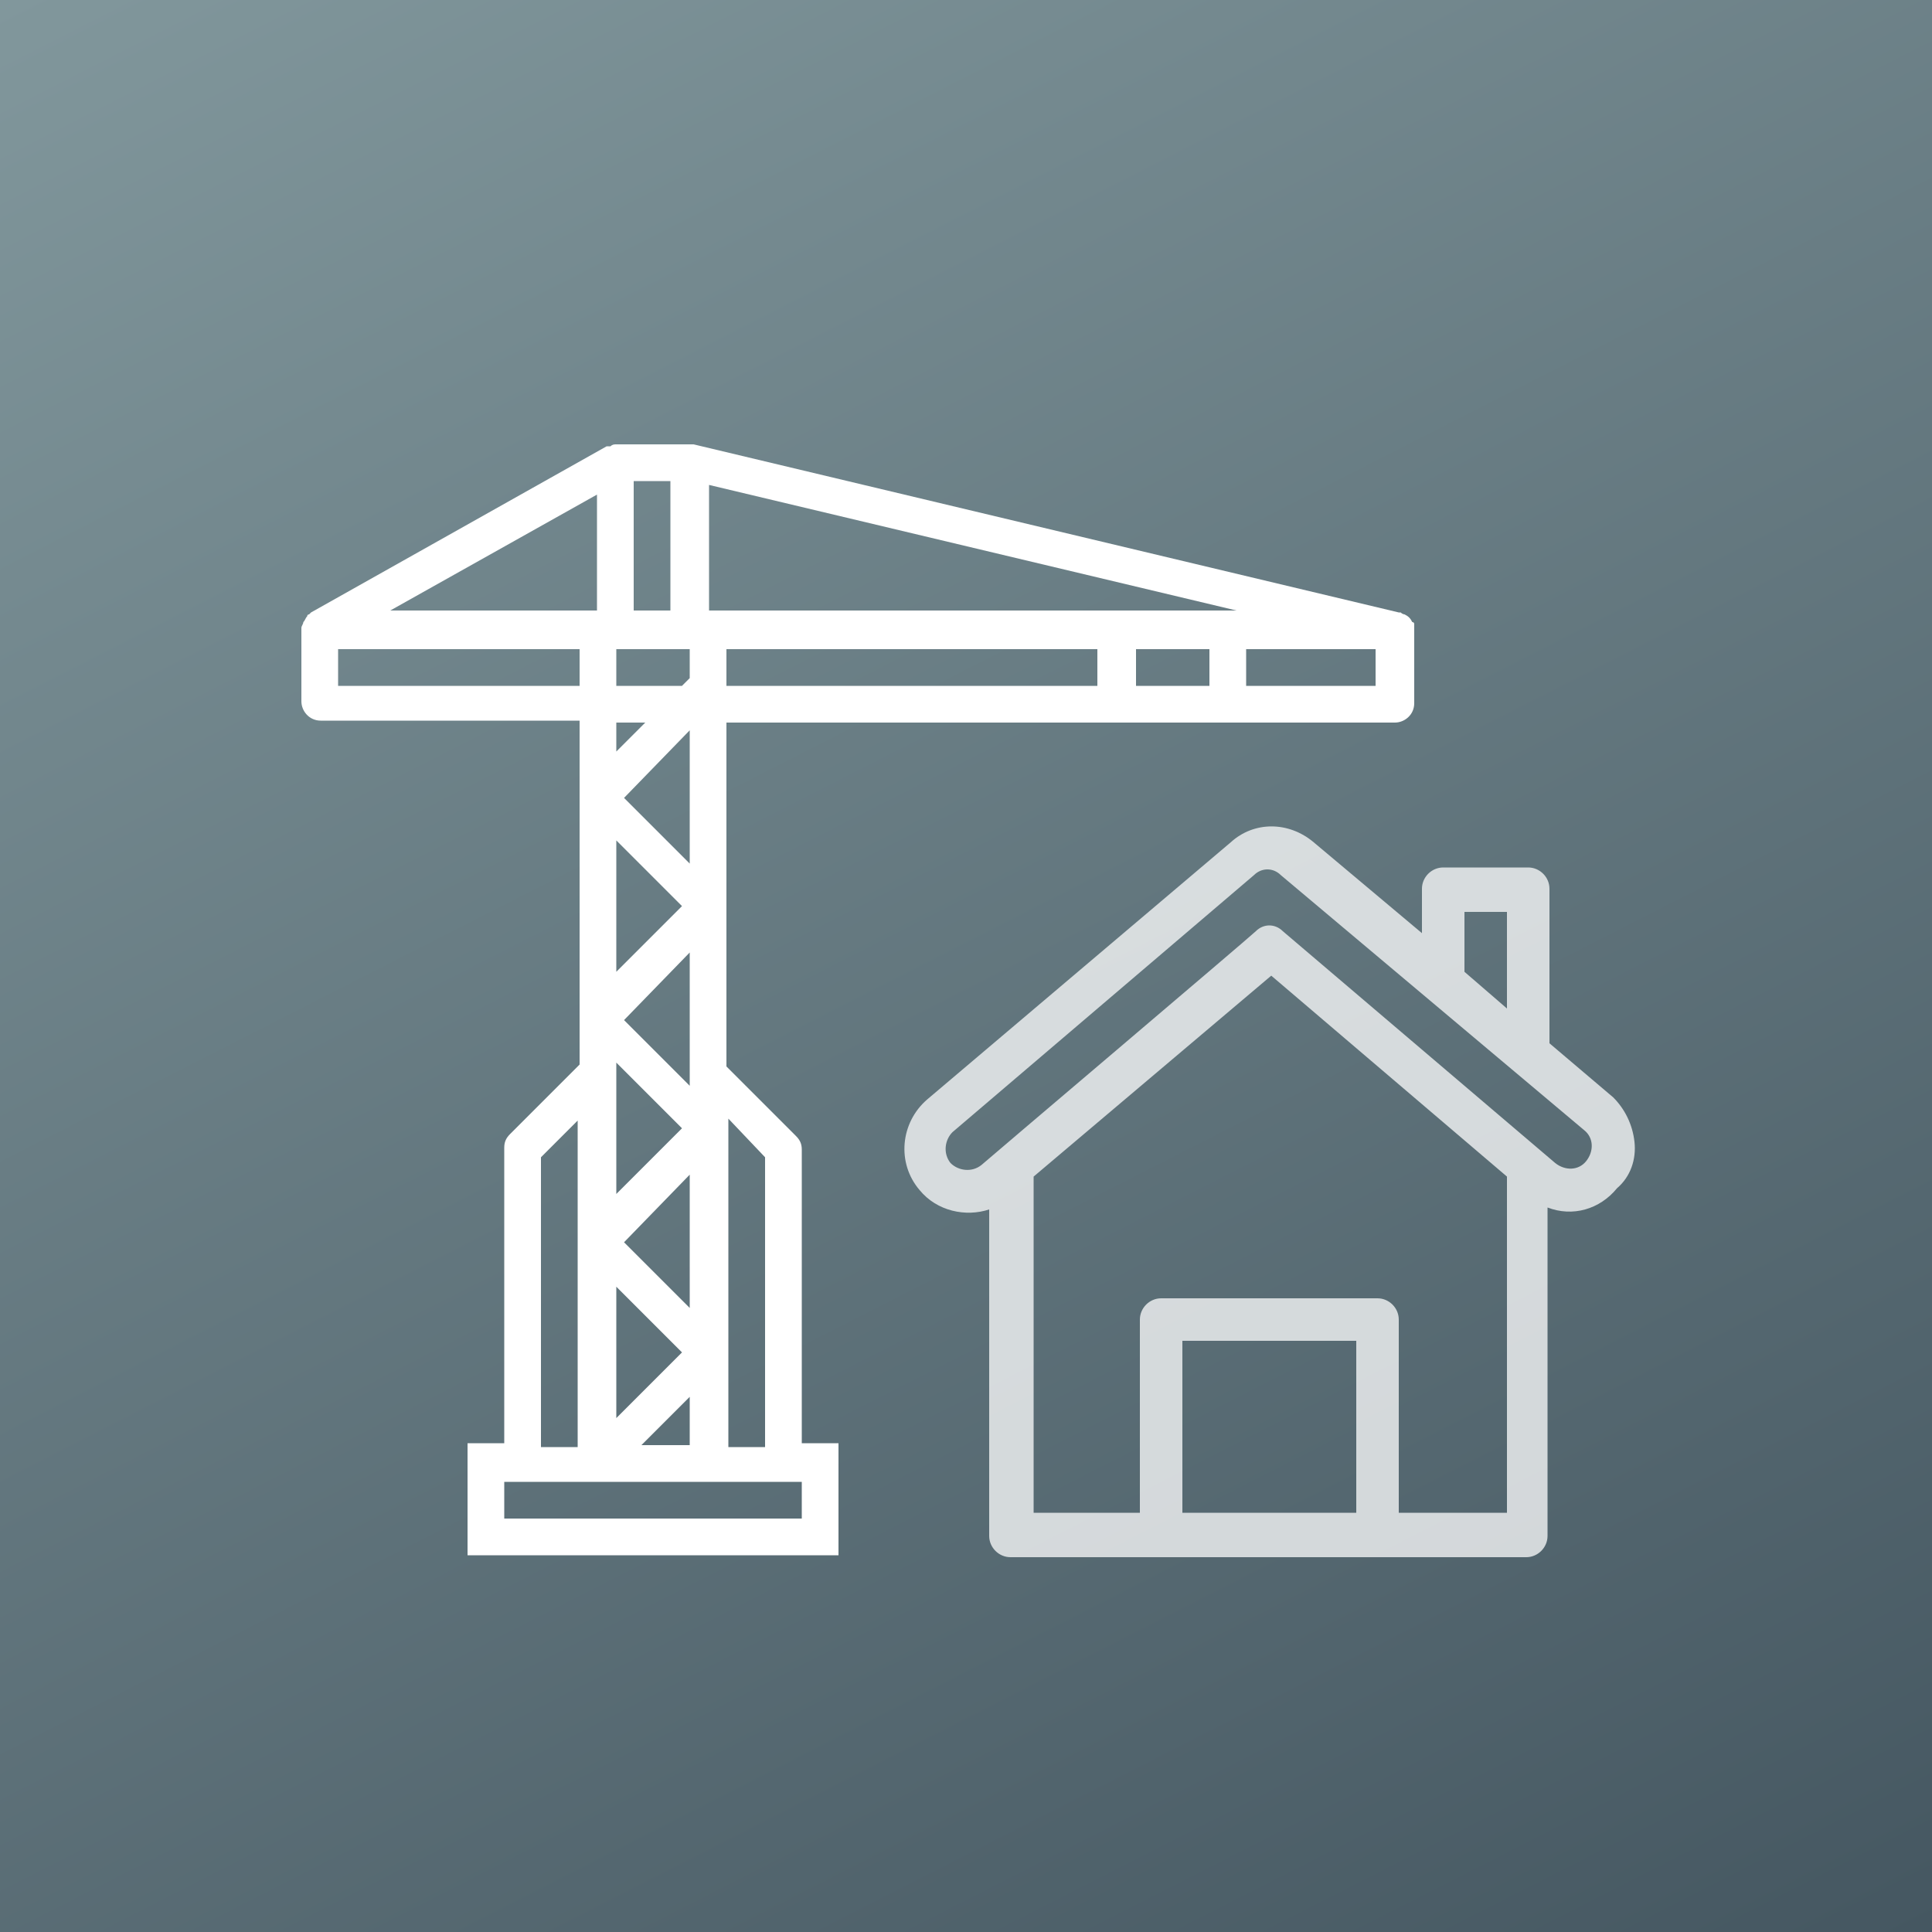
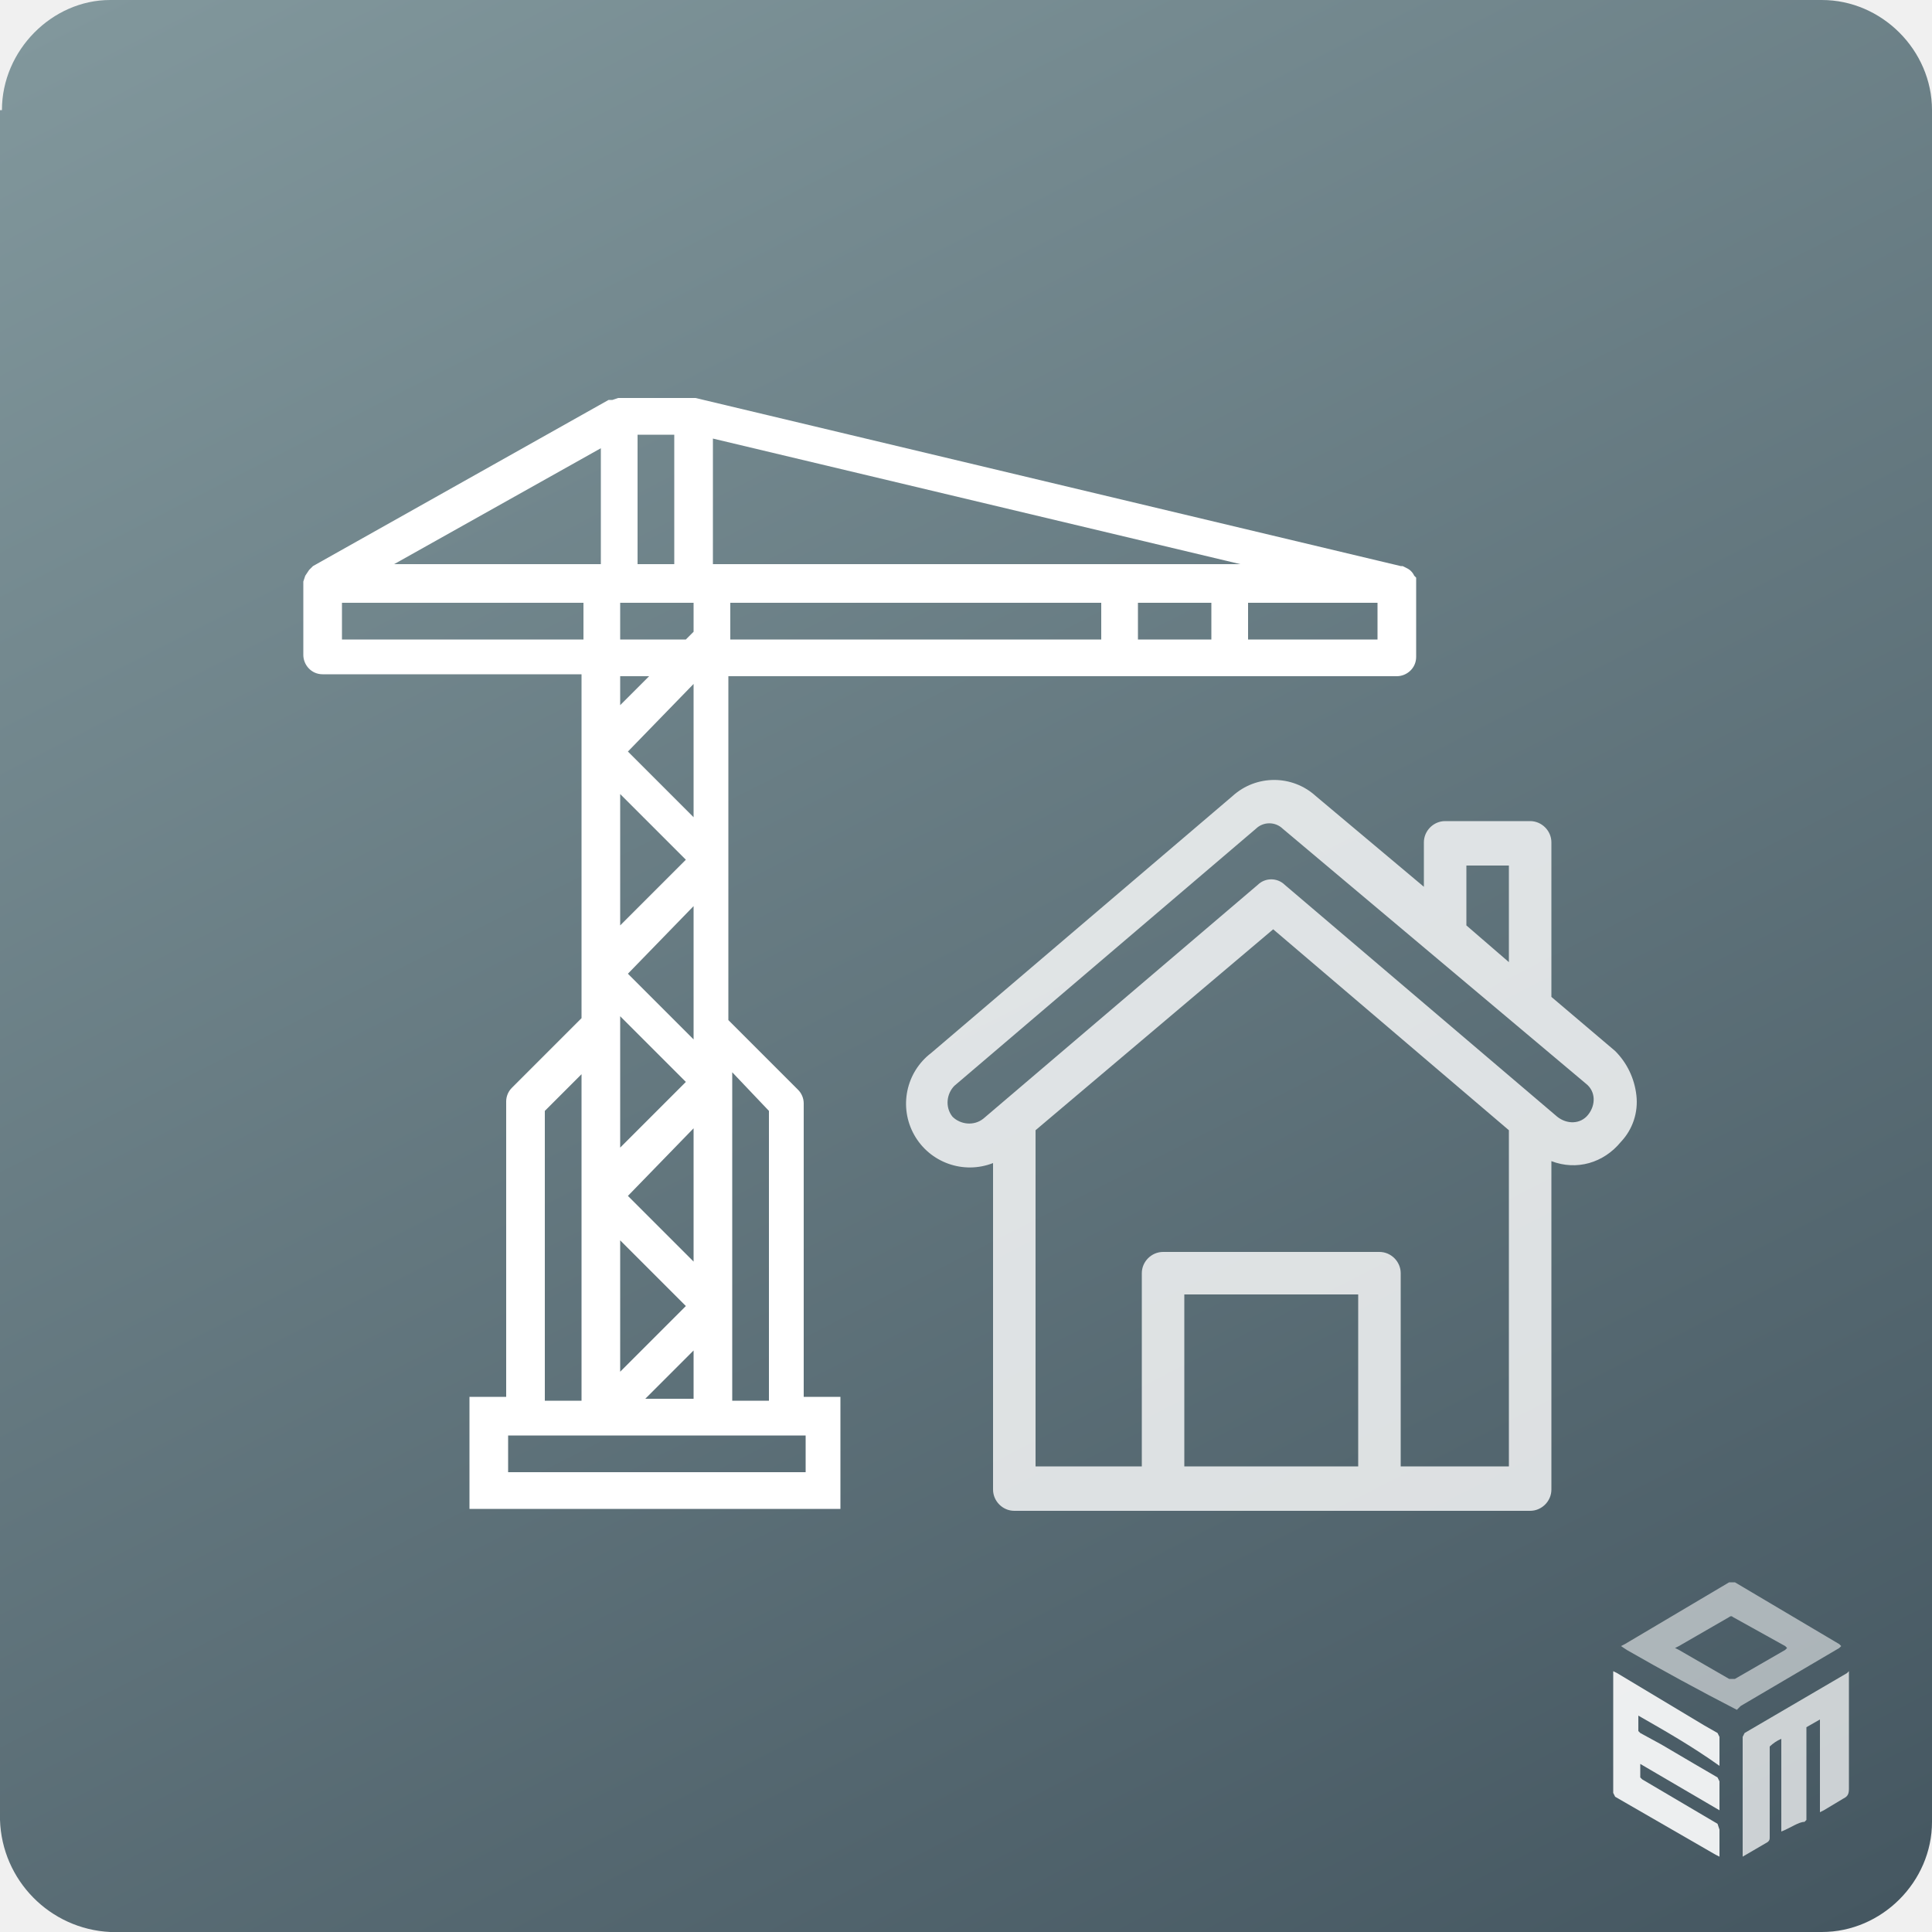
<svg xmlns="http://www.w3.org/2000/svg" viewBox="0 0 100 100">
-   <style>.st0{display:none}.st2{display:inline}.st4{fill:#fff}</style>
-   <g id="Referenzen" class="st0">
-     <linearGradient id="SVGID_1_" gradientUnits="userSpaceOnUse" x1="80.531" y1="109.92" x2="19.469" y2="-9.92">
-       <stop offset="0" stop-color="#5d4b41" />
-       <stop offset="1" stop-color="#9e8a78" />
-     </linearGradient>
-     <path fill="url(#SVGID_1_)" d="M0 0h100v100H0z" />
-     <g class="st2">
-       <path d="M81.9 66.5c-.1-.3-.3-.4-.6-.5l-5.9-2.2c-.5-.2-1.1.1-1.3.6l-.4 1-6.9-2.5c-.2-.1-.4-.1-.5 0L52 65.4c-1.3.2-2.4 1.1-3 2.2l-6.5-2.4c-1-.4-2.2-.3-3.2.1-1.3.6-2.2 1.8-2.4 3.2-.3 2 .9 3.9 2.9 4.6l18.6 6.8 3 1.1c.2.1.5.1.7 0l6-2 .6.2-.4 1c-.2.5.1 1.1.6 1.3l5.9 2.2c.5.2 1.1-.1 1.3-.6l5.7-15.8c.2-.3.2-.6.1-.8zM67.7 76.9l-6 2-21.2-7.7c-1-.3-1.6-1.3-1.5-2.3.1-.6.5-1.2 1-1.5.5-.3 1.2-.4 1.8-.2l6.8 2.5v.6c.4 2.3 2.6 3.8 4.9 3.4l11.8-2.1-.4-2.1-11.8 2.1c-1.1.2-2.2-.6-2.4-1.7v-.7-.1c0-.1 0-.2.1-.3.3-.7.9-1.2 1.6-1.4l14-2.5 6.6 2.4-3.6 9.9-1-.4c-.2 0-.5 0-.7.1zm6.9 4.5L70.7 80l5-13.8 3.9 1.4-5 13.8z" opacity=".7" fill="#fff" />
-       <path class="st4" d="M39.7 47.2l2-1.5V59c0 1.2.9 2.1 2.1 2.1h18.9c1.2 0 2.1-.9 2.1-2.1V45.7l2 1.5c.5.4 1.1.6 1.7.6 1 0 1.9-.5 2.5-1.3.9-1.3.5-3.1-.8-4l-8-5.6c.3-.2.5-.5.7-.8 1-1.7.7-3.8-.7-5.1l-8.5-8.5c-1.4-1.4-3.2-2.2-5.2-2.2h-11c-.1 0-.3 0-.4.1L30 23.3h-.8v-2.1c0-.6-.5-1-1-1h-8.4c-.6 0-1.1.5-1.1 1V38c0 .6.5 1 1.1 1h8.4c.6 0 1-.5 1-1v-2.1h.2c.8 2.5 4.1 4.2 7.2 4.2 3.1 0 6.4-1.7 7.2-4.2h1.8l-9.2 6.5c-1.3.9-1.6 2.7-.7 4 .8 1.4 2.7 1.7 4 .8zM27 37h-6.3V22.3H27V37zm21 22v-6.3h4.2V59H48zm14.7 0h-8.4v-7.3c0-.6-.5-1-1.1-1H47c-.6 0-1.1.5-1.1 1V59h-2.1V44.2l9.4-6.9 9.4 6.9V59zM42.8 33.8c-.6 0-1 .5-1 1 0 1.6-2.6 3.1-5.2 3.1s-5.2-1.6-5.2-3.1c0-.6-.5-1-1.1-1h-1v-8.4h1c.1 0 .3 0 .4-.1l7.1-3.1h10.8c1.4 0 2.7.5 3.7 1.5l8.5 8.5c.7.6.8 1.7.4 2.5-.3.5-.8.8-1.4.8-.6.1-1.1-.1-1.6-.5l-3.9-3.9c-.2-2.1-2-3.7-4.2-3.7h-9.4v2.1h9.4c1.2 0 2.1.9 2.1 2.1 0 1.2-.9 2.1-2.1 2.1h-7.3zm-5.5 11.5c-.2-.4-.2-.9.2-1.1L49.1 36h1c1.5 0 3-.8 3.7-2.2l2.9 2.9c.9.9 2.1 1.3 3.3 1.1l9 6.3c.3.2.4.5.3.9-.1.3-.3.6-.7.6-.2 0-.4 0-.6-.1L53.9 35.1c-.4-.3-.9-.3-1.2 0L38.5 45.5c-.1.1-.3.2-.5.2-.3-.1-.5-.2-.7-.4z" />
-       <path class="st4" d="M55.8 52.2v4.1c0 .6.5 1 1 1H61c.6 0 1-.5 1-1v-4.1c0-.6-.5-1-1-1h-4.1c-.6 0-1.1.4-1.1 1zm2.1 1H60v2.1h-2.1v-2.1zM50.6 43.9c0 1.7 1.4 3.1 3.1 3.1 1.7 0 3.1-1.4 3.1-3.1 0-1.7-1.4-3.1-3.1-3.1-1.7 0-3.1 1.4-3.1 3.1zm4.2 0c0 .6-.5 1-1 1-.6 0-1-.5-1-1 0-.6.5-1 1-1s1 .5 1 1z" />
+   <linearGradient id="A" x1="79.7" x2="20.4" y1="108.2" y2="-8.1" gradientUnits="userSpaceOnUse">
+     <stop offset="0" stop-color="#455761" />
+     <stop offset="1" stop-color="#81979c" />
+   </linearGradient>
+   <path fill="url(#A)" d="M.1 5.7C.1 2.6 2.7 0 5.7 0h88.6c3.1 0 5.7 2.6 5.7 5.7v88.6c0 3.1-2.6 5.7-5.7 5.7H5.7A6 6 0 010 94.2V5.7z" />
+   <g fill="#fff">
+     <g fill-rule="evenodd" opacity=".9">
+       <path d="M84.8 88.8v.8l.1.1 1.1.6 1.7 1 1.2.7.1.2v1.5l-4.1-2.4v.7l.1.1 3.9 2.3.1.3v1.4l-.2-.1-5.2-3-.1-.2v-6.3l.2.1 4.5 2.7.7.4.1.2v1.5c-1.4-1-2.8-1.8-4.2-2.6z" />
+       <path d="M92.2 94.8V90a2 2 0 0 0-.6.4v4.7c0 .1 0 .2-.2.3l-1.2.7v-6.2l.1-.2 5.3-3.1.1-.1v6.1c0 .3-.1.4-.3.5l-1 .6-.2.1V89l-.7.4v4.8l-.1.1c-.3 0-.7.3-1.2.5z" opacity=".8" />
+       <path d="M89.9 88.5a145.6 145.6 0 01-5.7-3.1l-.3-.2.2-.1 5.4-3.2h.3l5.4 3.2.1.1-.1.1-5.1 3-.2.2zm-3.2-3.2l.2.1 2.6 1.5h.3l2.6-1.5.1-.1-.1-.1-2.7-1.5c-.1-.1-.2 0-.2 0l-2.6 1.5-.2.1z" opacity=".6" />
    </g>
-   </g>
-   <g id="Estate_Manager_Core" class="st0">
-     <linearGradient id="SVGID_2_" gradientUnits="userSpaceOnUse" x1="80.531" y1="109.92" x2="19.469" y2="-9.92">
-       <stop offset="0" stop-color="#113058" />
-       <stop offset="1" stop-color="#0873ef" />
-     </linearGradient>
-     <path fill="url(#SVGID_2_)" d="M0 0h100v100H0z" />
-     <g class="st2" fill-rule="evenodd" clip-rule="evenodd" fill="#fff">
-       <path d="M28.1 49.5v3.8c0 .1.2.3.3.4 1.8 1 3.5 2.1 5.3 3.1 2.7 1.6 5.5 3.2 8.2 4.8 1.9 1.1 3.9 2.3 5.8 3.4.4.3.6.5.6 1.1v7.2c-6.8-4-13.5-7.9-20.3-11.8v3.6c0 .2.4.5.6.7 6.3 3.7 12.6 7.4 19 11.1.6.3.7.7.7 1.3v7l-.8-.4c-8.5-5-17.1-10-25.6-14.9-.5-.3-.7-.6-.7-1.2V38.8v-.9c.4.2.6.3.9.5 7.4 4.3 14.8 8.6 22.2 13 1.1.7 2.3 1.3 3.4 2 .2.2.5.5.5.8v7.1c0 .1 0 .1-.1.3-6.6-4.3-13.3-8.2-20-12.1z" />
-       <path d="M63 79.1V55.4c-1.1.7-2.2 1.2-3.1 1.9-.2.1-.2.6-.2.8v22c0 .7-.2 1.1-.8 1.4-2 1.1-3.9 2.2-5.9 3.4 0-.3-.1-.5-.1-.7V54.1c0-.5.1-.8.6-1.1l25.8-15c.2-.1.4-.2.7-.4v29.9c0 1.4-.3 1.9-1.3 2.4-1.6.8-3.1 1.8-4.7 2.7-.2.1-.5.2-.8.4V49.3c-1.2.7-2.3 1.3-3.3 2-.2.1-.2.5-.2.8v22.3c0 .3-.1.6-.3.7-2 1.4-4.1 2.7-6.4 4z" opacity=".75" />
-       <path d="M51.9 50.2c-.7.7-1.1.6-2.2 0l-25.8-15c-.5-.3-.9-.5-1.5-.9.3-.2.5-.4.8-.5 8.9-5.2 17.7-10.3 26.6-15.5.5-.3.9-.3 1.4 0l26.7 15.6c.2.1.4.2.7.4-.3.2-.5.3-.7.5-8.4 4.9-16.4 9.7-24.9 14.6-.7.4-.6.4-1.1.8zm-15.6-16c.4.2.6.4.8.5 4.2 2.5 8.5 4.9 12.7 7.4.5.3.9.3 1.5 0 4.2-2.5 8.5-5 12.7-7.4.2-.1.4-.3.7-.5-.2-.2-.4-.3-.6-.4-4.4-2.5-8.7-5.1-13.1-7.6-.5-.3-.8-.2-1.2.1-4.2 2.5-8.4 4.9-12.6 7.4-.3.1-.5.3-.9.5z" opacity=".55" />
-     </g>
-   </g>
-   <g id="Neubauprojekte">
-     <linearGradient id="SVGID_3_" gradientUnits="userSpaceOnUse" x1="80.531" y1="109.92" x2="19.469" y2="-9.92">
-       <stop offset="0" stop-color="#455761" />
-       <stop offset="1" stop-color="#81979c" />
-     </linearGradient>
-     <path fill="url(#SVGID_3_)" d="M0 0h100v100H0z" />
-     <path class="st4" d="M84.6 59.1c-.1-.9-.5-1.7-1.1-2.3L80.2 54v-8c0-.6-.5-1.1-1.1-1.1h-4.4c-.6 0-1.1.5-1.1 1.1v2.3L68 43.6c-1.3-1.1-3.1-1.1-4.3 0L48 56.9c-1.4 1.2-1.6 3.3-.4 4.7.9 1.1 2.4 1.4 3.6 1v16.9c0 .6.5 1.1 1.1 1.1H79c.6 0 1.1-.5 1.1-1.1v-17c1.3.5 2.7.1 3.6-1 .7-.6 1-1.5.9-2.4zm-8.8-11.9H78v5l-2.2-1.9v-3.1zm-5.6 31.1h-9v-8.9h9v8.9zm7.8 0h-5.6v-10c0-.6-.5-1.1-1.1-1.1H60.1c-.6 0-1.1.5-1.1 1.1v10h-5.5V60.9l12.3-10.4L78 60.9v17.4zm4.1-18.2c-.4.5-1.1.5-1.6.1l-14.1-12c-.4-.4-1-.4-1.4 0-.3.3-14.1 12-14.2 12.1-.5.4-1.2.3-1.6-.1-.4-.5-.3-1.2.1-1.6l15.6-13.3c.4-.4 1-.4 1.4 0L82 58.5c.5.4.5 1.1.1 1.6z" opacity=".75" />
-     <path class="st4" d="M64.5 37.4h7.7c.5 0 1-.4 1-1v-3.8-.1-.2s0-.1-.1-.1c-.1-.2-.2-.3-.4-.4 0 0-.1 0-.2-.1h-.1L35.9 23h-4c-.1 0-.2 0-.3.1h-.1-.1l-15.3 8.6-.1.1s-.1 0-.1.1c-.1.1-.1.2-.2.3 0 .1-.1.2-.1.3v3.8c0 .5.4 1 1 1H30v17.8l-3.6 3.6c-.2.2-.3.4-.3.7v15.3h-1.9v5.8h19.2v-5.8h-1.9V59.5c0-.3-.1-.5-.3-.7l-3.6-3.6V37.4h19.2m7.7-3.8h6.7v1.9h-6.7v-1.9zm-5.8 3.8h3.8m.1-1.9h-3.8v-1.9h3.8v1.9zM32.8 24.9h1.9v6.7h-1.9v-6.7zm-.9 8.7h3.8v1.5l-.4.4h-3.4v-1.9zm3.8 4.2v6.9l-3.4-3.4 3.4-3.5zm-3.8-.4h1.5l-1.5 1.5v-1.5zm0 6.1l3.4 3.4-3.4 3.4v-6.8zm3.8 5.8V56.2l-3.4-3.4 3.4-3.5zm-3.8 6.3V55l3.4 3.4-3.4 3.4v-6.2zm3.8 5.2v6.9l-3.4-3.4 3.4-3.5zm-3.8 5.8l3.4 3.4-3.4 3.4v-6.8zm3.8 5.7v2.5h-2.5l2.5-2.5zm-4.8-46.7v6H20.2l10.7-6zm-13.4 9.9v-1.9H30v1.9H17.5zM28 59.9l1.9-1.9v16.9H28v-15zm13.5 16.8v1.9H26.1v-1.9h15.4zm-1.9-16.8v15h-1.9v-17l1.9 2zm17.2-24.4H37.6v-1.9h19.2v1.9zm-20.1-3.9v-6.5L64 31.6H36.7z" />
+     <path d="M84.7 56.7c-.1-.9-.5-1.7-1.1-2.3l-3.3-2.8v-8c0-.6-.5-1.1-1.1-1.1h-4.4c-.6 0-1.1.5-1.1 1.1v2.3l-5.6-4.7a3.2 3.2 0 00-4.3 0L48.2 54.5a3.3 3.3 0 003.2 5.7v16.9c0 .6.5 1.1 1.1 1.1h26.7c.6 0 1.1-.5 1.1-1.1v-17c1.3.5 2.7.1 3.6-1a3 3 0 00.8-2.4zm-8.8-11.9h2.2v5l-2.2-1.9v-3.1zm-5.6 31.1h-9V67h9v8.9zm7.8 0h-5.6v-10c0-.6-.5-1.1-1.1-1.1H60.2c-.6 0-1.1.5-1.1 1.1v10h-5.5V58.5l12.3-10.4 12.2 10.4v17.4zm4.1-18.2c-.4.5-1.1.5-1.6.1l-14.1-12a1 1 0 00-1.4 0L50.9 57.9c-.5.4-1.2.3-1.6-.1-.4-.5-.3-1.2.1-1.6L65 42.9a1 1 0 011.4 0l15.7 13.2c.5.4.5 1.1.1 1.6z" opacity=".8" />
+     <path d="M64.6 35h7.7c.5 0 1-.4 1-1v-4.1l-.1-.1a.8.8 0 0 0-.4-.4l-.2-.1h-.1L36 20.6h-4l-.3.1h-.2l-15.3 8.6-.2.2-.2.3-.1.3v3.8c0 .5.4 1 1 1h13.4v17.8l-3.6 3.6a1 1 0 0 0-.3.7v15.3h-1.9v5.8h19.2v-5.8h-1.9V57.1a1 1 0 0 0-.3-.7l-3.6-3.6V35h19.2m7.7-3.8h6.7v1.9h-6.7v-1.9zM58.8 35h3.8m.1-1.9h-3.8v-1.9h3.8v1.9zM33 22.5h1.9v6.7H33v-6.7zm-.9 8.7h3.8v1.5l-.4.4h-3.4v-1.9zm3.8 4.2v6.9l-3.4-3.4 3.4-3.5zm-3.8-.4h1.5l-1.5 1.5V35zm0 6.1l3.4 3.4-3.4 3.4v-6.8zm3.8 5.8v6.9l-3.4-3.4 3.4-3.5zm-3.8 6.3v-.6l3.4 3.4-3.4 3.4v-6.2zm3.8 5.2v6.9l-3.4-3.4 3.4-3.5zm-3.8 5.8l3.4 3.4-3.4 3.4v-6.8zm3.8 5.7v2.5h-2.5l2.5-2.5zm-4.8-46.7v6H20.4l10.7-6zm-13.4 9.9v-1.9h12.5v1.9H17.7zm10.5 24.4l1.9-1.9v16.9h-1.9v-15zm13.5 16.8v1.9H26.3v-1.9h15.4zm-1.9-16.8v15h-1.9v-17l1.9 2zm17.1-24.4H37.8v-1.9H57v1.9zm-20-3.9v-6.5l27.3 6.5H36.9z" />
  </g>
</svg>
